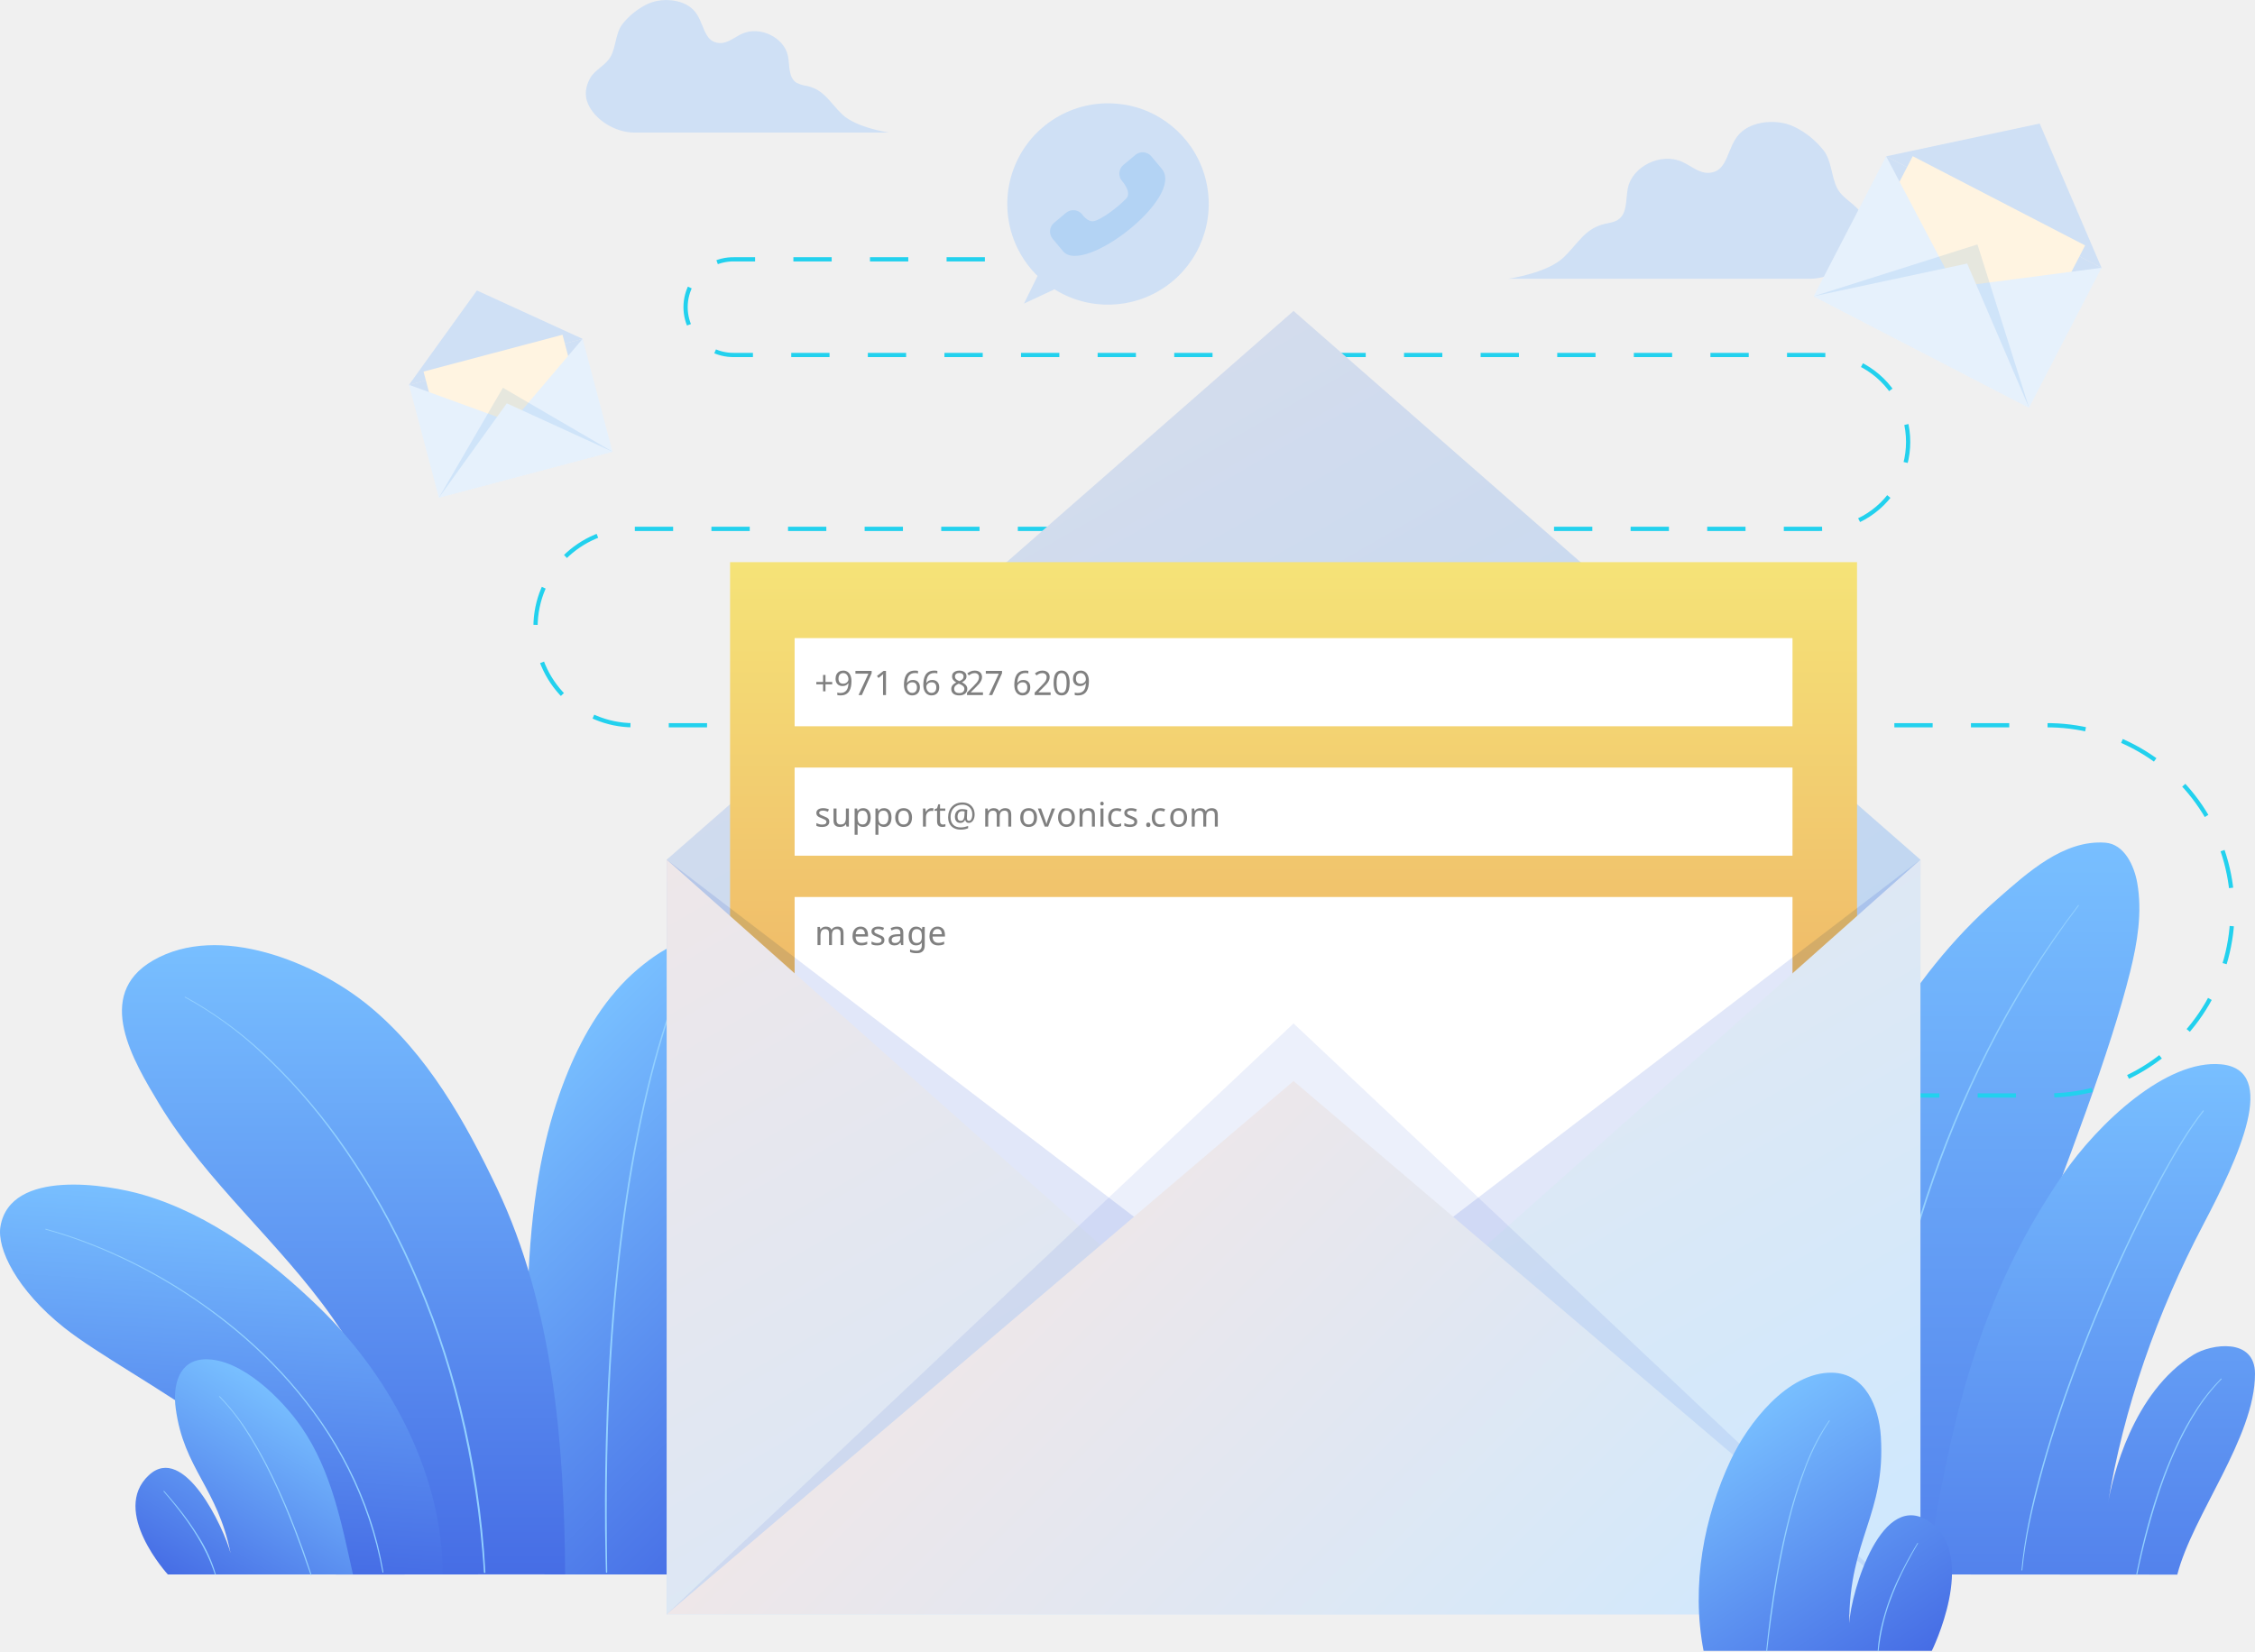
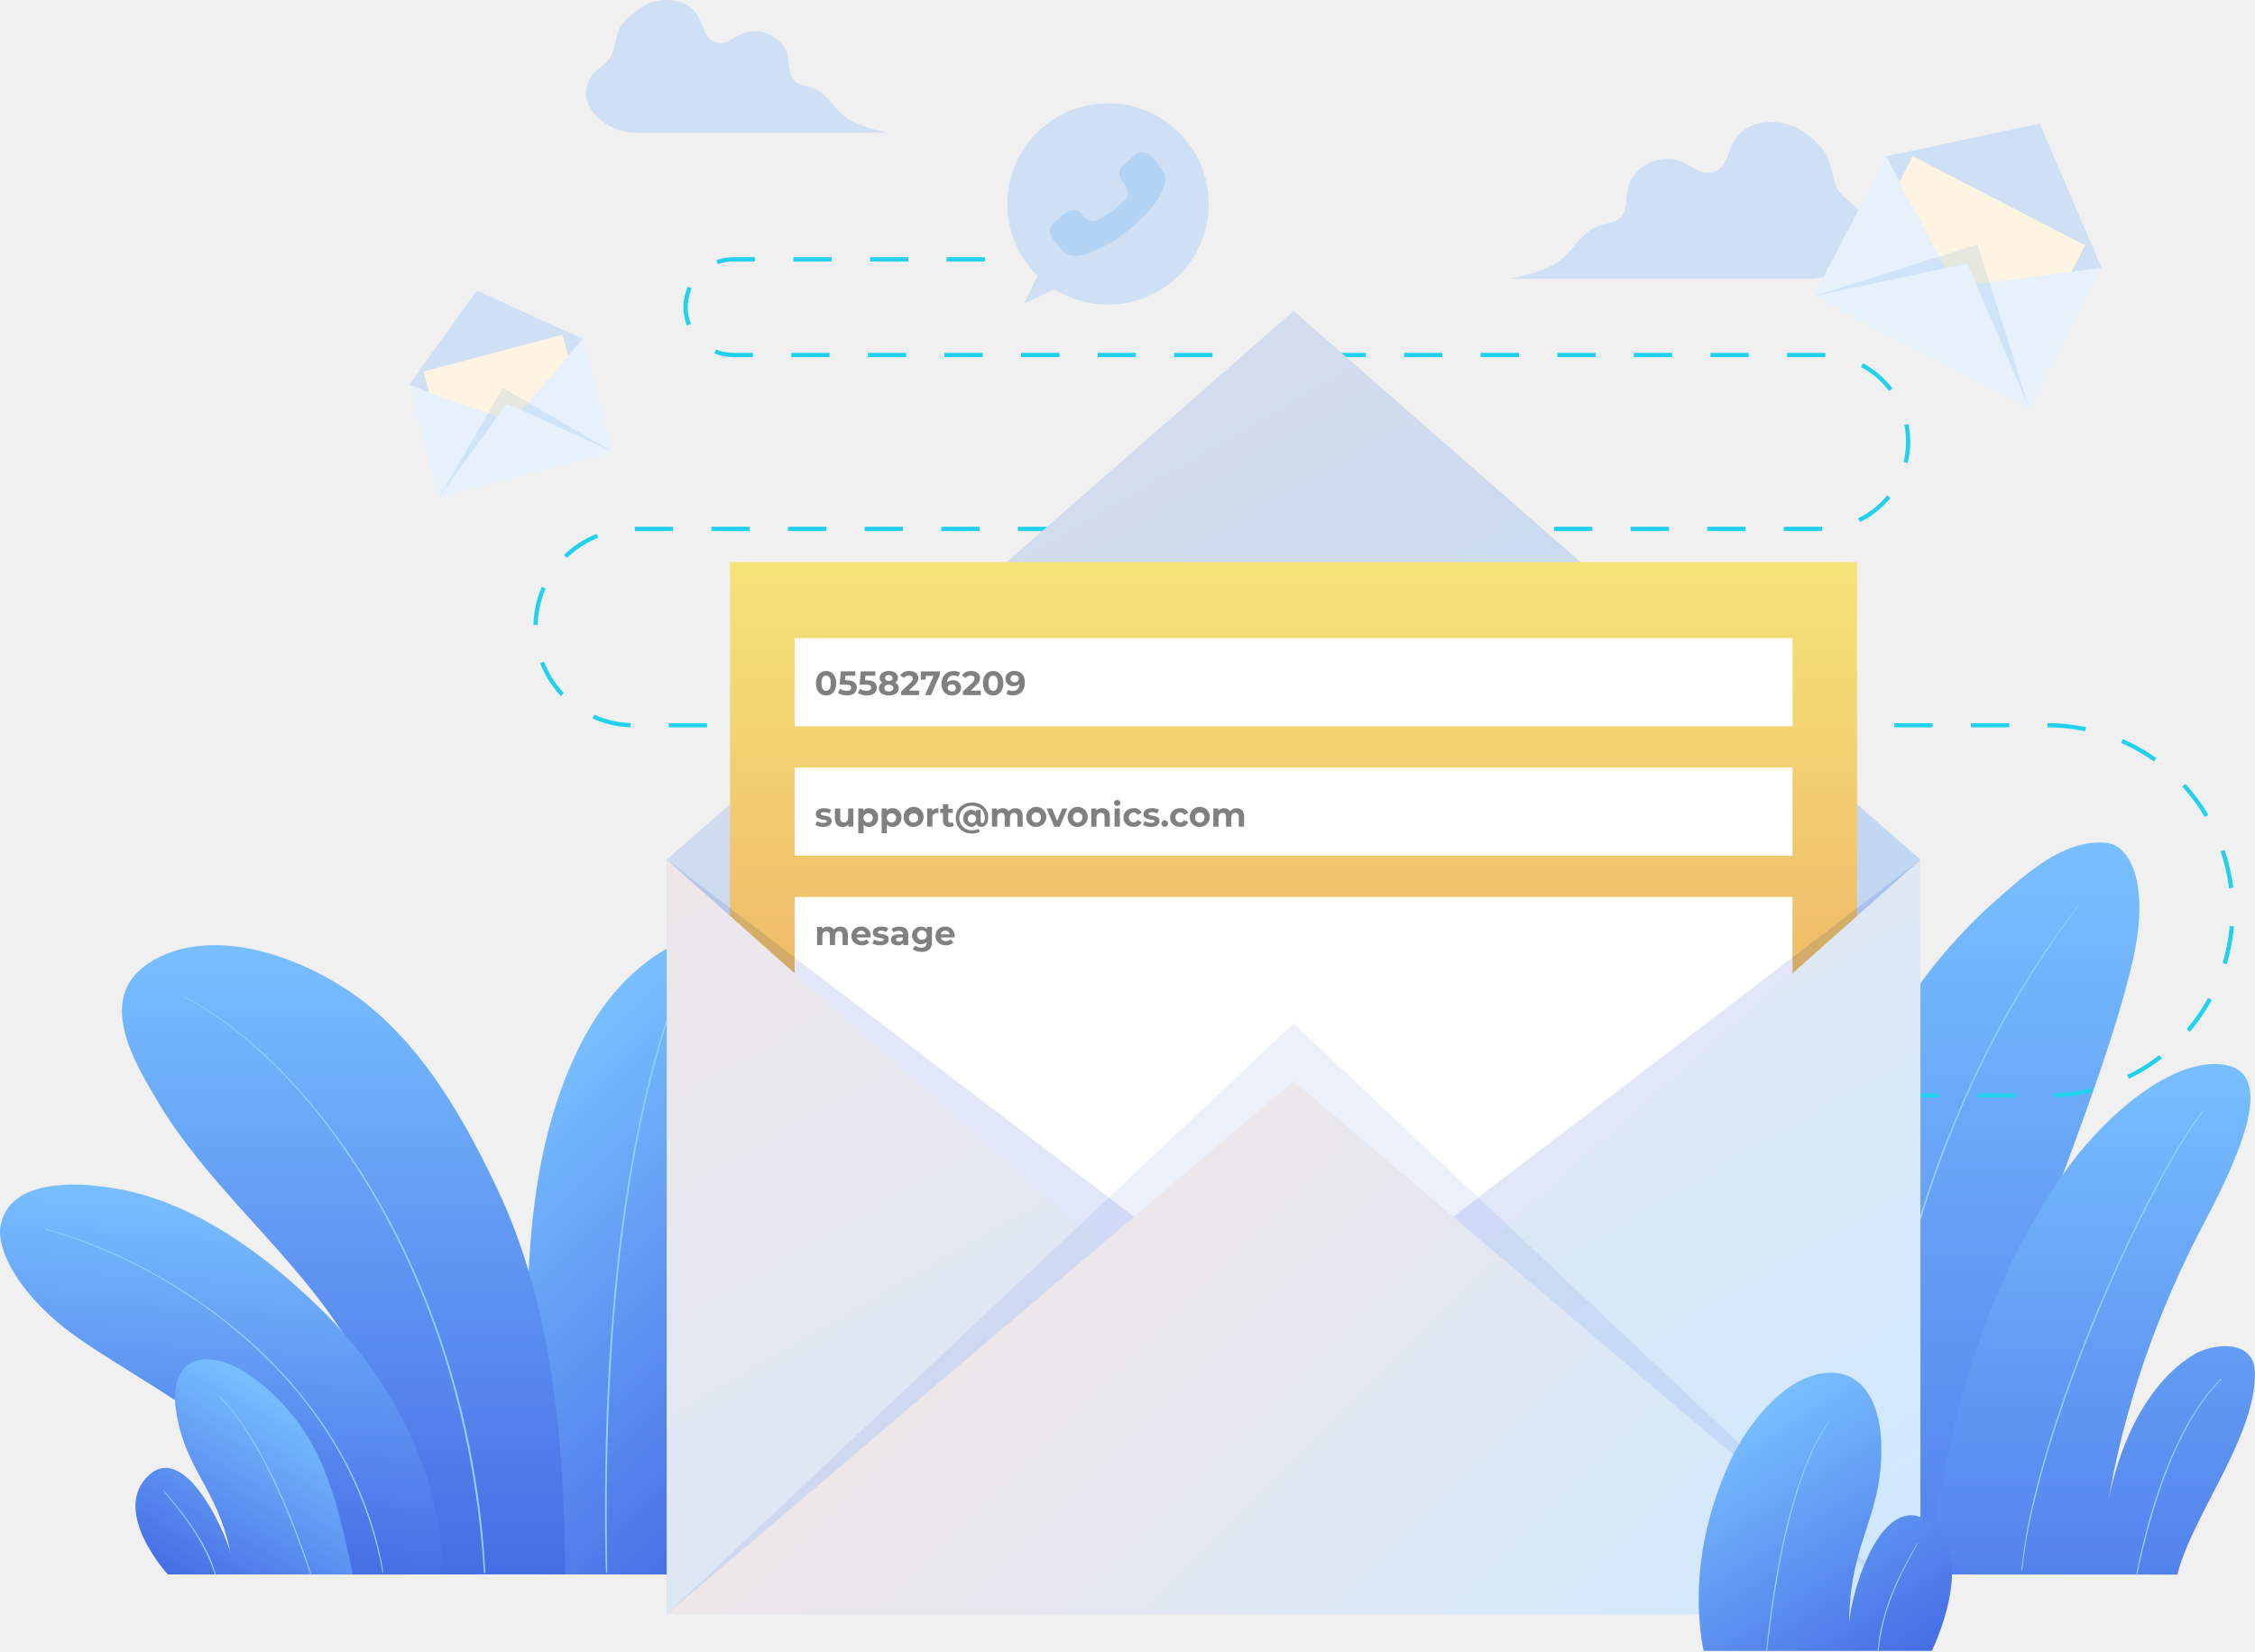
<svg xmlns="http://www.w3.org/2000/svg" xmlns:xlink="http://www.w3.org/1999/xlink" viewBox="0 0 1066.28 781.03">
  <defs>
-     <style>.cls-1{isolation:isolate;}.cls-2{fill:url(#linear-gradient);}.cls-3{fill:#92d0ff;}.cls-4{fill:url(#linear-gradient-2);}.cls-5{fill:url(#linear-gradient-3);}.cls-6{fill:url(#linear-gradient-4);}.cls-7{fill:url(#linear-gradient-5);}.cls-8{fill:url(#linear-gradient-6);}.cls-10,.cls-9{fill:none;stroke:#22d1ee;stroke-miterlimit:10;stroke-width:2px;}.cls-10{stroke-dasharray:18.11 18.11;}.cls-11{fill:#cfe0f5;}.cls-12{fill:#b3d3f4;}.cls-13{fill:#fff4e1;}.cls-14,.cls-15{fill:#e6f1fc;}.cls-15,.cls-31,.cls-33{mix-blend-mode:multiply;}.cls-16{fill:url(#linear-gradient-7);}.cls-17{fill:url(#linear-gradient-8);}.cls-18{fill:#fff;}.cls-19{font-size:16px;fill:gray;font-family:Montserrat-Light, Montserrat;font-weight:300;}.cls-20{letter-spacing:-0.01em;}.cls-21{letter-spacing:0.01em;}.cls-22{letter-spacing:0em;}.cls-23{letter-spacing:0em;}.cls-24{letter-spacing:0em;}.cls-25{letter-spacing:0.02em;}.cls-26{letter-spacing:0em;}.cls-27{letter-spacing:-0.01em;}.cls-28{letter-spacing:-0.02em;}.cls-29{letter-spacing:-0.01em;}.cls-30{letter-spacing:0em;}.cls-31,.cls-33{fill:#c9d3f4;}.cls-31{opacity:0.55;}.cls-32{fill:url(#linear-gradient-9);}.cls-33{opacity:0.35;}.cls-34{fill:url(#linear-gradient-10);}.cls-35{fill:url(#linear-gradient-11);}</style>
+     <style>.cls-1{isolation:isolate;}.cls-2{fill:url(#linear-gradient);}.cls-3{fill:#92d0ff;}.cls-4{fill:url(#linear-gradient-2);}.cls-5{fill:url(#linear-gradient-3);}.cls-6{fill:url(#linear-gradient-4);}.cls-7{fill:url(#linear-gradient-5);}.cls-8{fill:url(#linear-gradient-6);}.cls-10,.cls-9{fill:none;stroke:#22d1ee;stroke-miterlimit:10;stroke-width:2px;}.cls-10{stroke-dasharray:18.11 18.11;}.cls-11{fill:#cfe0f5;}.cls-12{fill:#b3d3f4;}.cls-13{fill:#fff4e1;}.cls-14,.cls-15{fill:#e6f1fc;}.cls-15,.cls-20,.cls-22{mix-blend-mode:multiply;}.cls-16{fill:url(#linear-gradient-7);}.cls-17{fill:url(#linear-gradient-8);}.cls-18{fill:#fff;}.cls-19{fill:gray;}.cls-20,.cls-22{fill:#c9d3f4;}.cls-20{opacity:0.55;}.cls-21{fill:url(#linear-gradient-9);}.cls-22{opacity:0.35;}.cls-23{fill:url(#linear-gradient-10);}.cls-24{fill:url(#linear-gradient-11);}</style>
    <linearGradient id="linear-gradient" x1="923.81" y1="744.69" x2="923.81" y2="398.51" gradientUnits="userSpaceOnUse">
      <stop offset="0" stop-color="#5382ec" />
      <stop offset="1" stop-color="#78bfff" />
    </linearGradient>
    <linearGradient id="linear-gradient-2" x1="988.49" y1="744.69" x2="988.49" y2="503.24" xlink:href="#linear-gradient" />
    <linearGradient id="linear-gradient-3" x1="389.99" y1="686.66" x2="231.42" y2="528.09" gradientUnits="userSpaceOnUse">
      <stop offset="0" stop-color="#466de5" />
      <stop offset="1" stop-color="#78bfff" />
    </linearGradient>
    <linearGradient id="linear-gradient-4" x1="162.46" y1="744.69" x2="162.46" y2="447" xlink:href="#linear-gradient-3" />
    <linearGradient id="linear-gradient-5" x1="452.66" y1="753.54" x2="452.66" y2="577.63" gradientTransform="translate(-301.91 -41.36) rotate(3.82)" xlink:href="#linear-gradient-3" />
    <linearGradient id="linear-gradient-6" x1="93.82" y1="753.06" x2="144.4" y2="665.45" xlink:href="#linear-gradient-3" />
    <linearGradient id="linear-gradient-7" x1="763.03" y1="847.24" x2="422.01" y2="256.57" gradientUnits="userSpaceOnUse">
      <stop offset="0" stop-color="#b3d3f4" />
      <stop offset="1" stop-color="#d3dced" />
    </linearGradient>
    <linearGradient id="linear-gradient-8" x1="611.67" y1="261.16" x2="611.67" y2="718.78" gradientUnits="userSpaceOnUse">
      <stop offset="0" stop-color="#f5e478" />
      <stop offset="1" stop-color="#e98756" />
    </linearGradient>
    <linearGradient id="linear-gradient-9" x1="763.03" y1="847.24" x2="460.3" y2="322.88" gradientUnits="userSpaceOnUse">
      <stop offset="0" stop-color="#cde8ff" />
      <stop offset="1" stop-color="#eee7e9" />
    </linearGradient>
    <linearGradient id="linear-gradient-10" x1="759.87" y1="911.7" x2="463.46" y2="615.3" xlink:href="#linear-gradient-9" />
    <linearGradient id="linear-gradient-11" x1="1188.71" y1="789.86" x2="1252.92" y2="678.64" gradientTransform="matrix(-1, 0, 0.21, 1, 1920.5, 0)" xlink:href="#linear-gradient-3" />
  </defs>
  <g class="cls-1">
    <g id="Layer_2" data-name="Layer 2">
      <g id="Layer_4" data-name="Layer 4">
        <path class="cls-2" d="M836.29,744.69C833.09,634.56,858,500.9,944.74,425c13.93-12.17,31-27.86,50.71-26.43,9.2.67,13.76,11.18,15.14,19,2.47,13.93.07,28.26-3.33,42-18.78,75.84-80.72,208.6-96.56,285.11" />
        <path class="cls-3" d="M982.63,428.17a436.05,436.05,0,0,0-43.09,68.65,505.39,505.39,0,0,0-28.88,69.73,556.67,556.67,0,0,0-17.58,67.1,545,545,0,0,0-8.31,58.58,379.92,379.92,0,0,0-1.47,46c.06,1.52.14,3,.2,4.55,0,.35.56.35.55,0a379.35,379.35,0,0,1,1-44.09,536.18,536.18,0,0,1,7.41-57.45,560.3,560.3,0,0,1,16.14-65.74,511.54,511.54,0,0,1,27.59-70.36,453.07,453.07,0,0,1,40.69-68.56q3-4.14,6.09-8.22c.15-.2-.19-.4-.35-.2Z" />
        <path class="cls-4" d="M910.7,744.69c11.62-71.28,23.81-129.48,64.66-189,16.8-24.5,49.17-54.78,74.93-52.28,27.63,2.69,8,44.45-8.37,75.61-21.87,41.57-37.81,86.81-45.34,133.17,2.27-14,12-53.74,40.61-71.42,8.41-5.19,29.09-8.22,29.09,9,0,30.24-29.4,66.57-36.75,95" />
        <path class="cls-3" d="M1041.67,525.21c-6.89,8.74-12.59,18.43-18,28.12-7.55,13.46-14.4,27.32-20.86,41.33q-11,23.8-20.29,48.31c-6.22,16.36-11.88,32.94-16.63,49.78-4.16,14.74-7.71,29.73-9.52,45-.2,1.62-.35,3.25-.51,4.87,0,.26.38.26.4,0,1.45-14.89,4.83-29.66,8.71-44.08,4.48-16.66,9.92-33.07,15.89-49.25q9.13-24.72,20-48.77c6.44-14.3,13.3-28.41,20.76-42.2,5.59-10.33,11.46-20.63,18.42-30.11.65-.88,1.31-1.76,2-2.62.18-.23-.14-.56-.33-.33Z" />
        <path class="cls-3" d="M1050.14,652.11a87.56,87.56,0,0,0-11.05,13.61,135.31,135.31,0,0,0-9.4,16.74,197.4,197.4,0,0,0-7.8,18.86c-2.38,6.63-4.47,13.37-6.33,20.16s-3.51,13.67-4.91,20.58l-.51,2.56c-.06.31.41.44.47.13a342.43,342.43,0,0,1,10.93-40.6c4.31-12.48,9.55-24.78,16.61-36a92,92,0,0,1,12.28-15.77c.19-.19-.1-.49-.29-.3Z" />
        <path class="cls-5" d="M257.43,744.69c-16.8-139-4.6-199.5,11.22-238,7.38-17.94,18-35.7,33-48.36,60-50.63,58.17,47.81,55.35,77.65-6.42,68-23.46,140.63-25,208.7" />
        <path class="cls-6" d="M203.36,744.69c-1.91-43.72-21.42-86.36-46.27-121.64-25-35.48-59.36-63.78-81.87-101-12-20-31.13-51.36-2.92-67.73,31.28-18.15,77.23.88,102.38,21.63C202,498.48,220,530.46,235,562c26.51,55.77,31.83,120.89,32.24,182.65" />
        <path class="cls-7" d="M209.32,744.69c.12-44.5-22.54-91.47-58.34-126.22-23.39-22.71-51.37-44-83.27-53.35-16.57-4.87-62.86-12.57-67.5,15-1.76,10.43,7.65,30,30.2,47.9,31.35,24.82,118,63.42,128.41,116.71" />
        <path class="cls-3" d="M21.51,581.58q9.19,2.52,18.13,5.88c6.45,2.41,12.79,5.12,19,8.08q9.87,4.69,19.3,10.24,9.78,5.75,19,12.33,9.63,6.87,18.55,14.63a227.71,227.71,0,0,1,17.16,16.59,209.38,209.38,0,0,1,15.63,18.91,192.28,192.28,0,0,1,13.25,20.82,183.36,183.36,0,0,1,10.65,23.14,179.23,179.23,0,0,1,7.42,25.09c.46,2.12.88,4.24,1.27,6.38,0,.27.46.15.41-.12a170.31,170.31,0,0,0-6.44-25.74A176.76,176.76,0,0,0,165,694.33a188.48,188.48,0,0,0-12.77-21.51,205.91,205.91,0,0,0-15-19.28,222.92,222.92,0,0,0-17-17.34c-5.8-5.3-11.88-10.31-18.17-15s-12.54-8.93-19.1-13q-9.47-5.81-19.4-10.78-9.36-4.68-19.08-8.55c-6.06-2.41-12.22-4.57-18.47-6.42-1.46-.43-2.91-.85-4.37-1.24a.18.18,0,0,0-.1.35Z" />
        <path class="cls-3" d="M87.39,471.75A175.32,175.32,0,0,1,123.58,498a269.62,269.62,0,0,1,35.48,40.27,341.49,341.49,0,0,1,31.57,53.42,387.44,387.44,0,0,1,24.16,65.5,435.54,435.54,0,0,1,13.27,76.39q.44,5,.75,10.06c0,.46.74.46.71,0a414.82,414.82,0,0,0-11.62-77.88,391.34,391.34,0,0,0-23.08-66.88,348.73,348.73,0,0,0-31.23-55.35,278.88,278.88,0,0,0-35.38-41.91,187.25,187.25,0,0,0-36.29-27.78q-2.15-1.23-4.34-2.39c-.21-.11-.4.21-.19.33Z" />
        <path class="cls-3" d="M324.32,457.47a378.4,378.4,0,0,0-16.87,51.39,576.08,576.08,0,0,0-11.33,56.58c-2.95,19.32-5.1,38.75-6.65,58.23s-2.51,38.78-3,58.2c-.46,18.44-.58,36.91-.13,55.36.05,2.13.11,4.25.17,6.38a.31.31,0,0,0,.62,0c-.28-18.19-.37-36.38,0-54.57q.56-28.89,2.57-57.72c1.41-19.75,3.41-39.47,6.2-59.07,2.7-19,6.13-37.88,10.59-56.54a414.52,414.52,0,0,1,15.95-52.19c.76-2,1.54-4,2.34-5.93.11-.28-.34-.4-.45-.12Z" />
        <path class="cls-8" d="M166.91,744.69c-5.37-24-10.09-49-24.39-69.7-9.36-13.52-28.44-32.37-45.42-32.07-12.63.22-15.5,12.36-14,23.3,3.85,28.65,19.74,37.4,25.91,68.38-3.07-11.73-22-52.38-38.65-36.84-18.28,17.09,9,46.93,9,46.93" />
        <path class="cls-3" d="M77.35,705.45c7.77,9,15.16,18.64,20.34,29.43a81.36,81.36,0,0,1,3.94,9.86.22.22,0,0,0,.42-.11,69,69,0,0,0-7.72-17.21,131.47,131.47,0,0,0-10.68-15.1c-2-2.43-4-4.79-6.05-7.12-.15-.17-.4.08-.25.25Z" />
        <path class="cls-3" d="M103.63,660.64a100.37,100.37,0,0,1,12.66,16.08,188.56,188.56,0,0,1,10.76,19c3.17,6.35,6.08,12.83,8.79,19.39,2.32,5.6,4.49,11.26,6.55,17,1.41,3.9,2.75,7.82,4.12,11.73l.33,1c.09.27.51.16.42-.11-1.23-3.7-2.42-7.4-3.71-11.07q-3-8.35-6.3-16.57c-2.64-6.5-5.47-12.92-8.56-19.23A201.25,201.25,0,0,0,118,678.48a108.08,108.08,0,0,0-12.47-16.4c-.54-.58-1.09-1.14-1.65-1.7a.18.18,0,0,0-.26.26Z" />
        <line class="cls-9" x1="654.49" y1="518.14" x2="663.49" y2="518.14" />
        <path class="cls-10" d="M681.6,518.14H967.13a87.56,87.56,0,1,0,0-175.11H299.66a46.44,46.44,0,1,1,0-92.88H860.5a41.13,41.13,0,1,0,0-82.25H347.28a22.63,22.63,0,1,1,0-45.25H478.44" />
        <line class="cls-9" x1="487.5" y1="122.65" x2="496.5" y2="122.65" />
        <path class="cls-11" d="M531.82,49.53a47.62,47.62,0,0,0-41.2,81l-6.43,13.06,14.43-6.75a47.64,47.64,0,1,0,33.2-87.35Z" />
        <path class="cls-12" d="M502.67,118.83l-4.93-5.9a5.36,5.36,0,0,1,.69-7.55l5.66-4.73a5.37,5.37,0,0,1,7.56.68s2.61,3.94,5.69,3.24c3.49-.8,11.09-6.35,15.18-10.65,2.88-3-2-8.37-2-8.37a5.36,5.36,0,0,1,.68-7.55l5.67-4.73a5.37,5.37,0,0,1,7.55.68l4.92,5.9C560.48,93.15,512.33,130.42,502.67,118.83Z" />
        <path class="cls-11" d="M739.38,121.74c7.06-6.78,10-13.74,19.7-15.92,2-.44,4.1-.69,5.81-1.76,4.73-2.94,3.77-9.65,4.83-15,2.09-10.47,15.76-17.08,25.79-12.48,4.19,1.93,8,5.48,12.64,5.17,9.28-.63,8.17-12.08,14.51-18.61,6-6.17,18.19-7,26-3.06a39.85,39.85,0,0,1,13.67,11.1c3.78,4.89,3.61,12.45,6.39,17.83,2.66,5.22,9,7.48,11.79,12.6,2.4,4.45,3.14,9.17,1.18,13.87-4,9.51-15.59,16.38-26.14,16.38H713.1S731.51,129.28,739.38,121.74Z" />
        <path class="cls-11" d="M398.24,54.09c-6-5.72-8.44-11.6-16.66-13.44a15.65,15.65,0,0,1-4.91-1.49c-4-2.49-3.18-8.16-4.08-12.65C370.82,17.67,359.27,12.08,350.8,16c-3.55,1.63-6.76,4.63-10.69,4.36-7.84-.53-6.9-10.21-12.26-15.72-5.07-5.22-15.38-5.9-22-2.59a33.76,33.76,0,0,0-11.56,9.38c-3.19,4.13-3,10.52-5.4,15.07s-7.61,6.32-9.95,10.65c-2,3.76-2.66,7.75-1,11.72,3.35,8,13.18,13.84,22.09,13.84H420.44S404.88,60.47,398.24,54.09Z" />
        <polygon class="cls-11" points="953.51 184.1 869.85 139.33 891.88 73.93 993.71 126.65 953.51 184.1" />
        <polygon class="cls-11" points="993.71 126.65 891.88 73.93 964.46 58.43 993.71 126.65" />
        <rect class="cls-13" x="881.45" y="90.67" width="91.8" height="77.54" transform="translate(163.34 -411.88) rotate(27.37)" />
        <polygon class="cls-14" points="891.88 73.93 857.6 140.13 924.44 135.73 891.88 73.93" />
        <polygon class="cls-14" points="993.71 126.65 959.43 192.85 924.44 135.73 993.71 126.65" />
        <polygon class="cls-15" points="959.43 192.85 857.6 140.13 935.04 115.6 959.43 192.85" />
        <polygon class="cls-14" points="959.43 192.85 857.6 140.13 930.19 124.64 959.43 192.85" />
        <polygon class="cls-11" points="282.02 211.78 213.85 228.85 193.39 182.01 275.49 160.27 282.02 211.78" />
        <polygon class="cls-11" points="275.49 160.27 193.39 182.01 225.5 137.39 275.49 160.27" />
        <rect class="cls-13" x="206.48" y="166.1" width="67.99" height="57.43" transform="translate(-41.87 68.07) rotate(-14.84)" />
        <polygon class="cls-14" points="193.39 182.01 207.53 235.39 242.01 199.71 193.39 182.01" />
        <polygon class="cls-14" points="275.49 160.27 289.62 213.64 242.01 199.71 275.49 160.27" />
        <polygon class="cls-15" points="289.62 213.64 207.53 235.39 237.8 183.4 289.62 213.64" />
        <polygon class="cls-14" points="289.62 213.64 207.53 235.39 239.64 190.77 289.62 213.64" />
        <polygon class="cls-16" points="611.66 147.07 315.26 406.61 315.26 763.5 908.07 763.5 908.07 406.61 611.66 147.07" />
        <rect class="cls-17" x="345.22" y="265.89" width="532.88" height="460.78" />
        <rect class="cls-18" x="375.74" y="301.82" width="471.85" height="41.69" />
        <rect class="cls-18" x="375.74" y="363.04" width="471.85" height="41.69" />
        <rect class="cls-18" x="375.74" y="424.27" width="471.85" height="247.93" />
-         <text class="cls-19" transform="translate(385.2 328.76)">+<tspan class="cls-20" x="9.1" y="0">9</tspan>
-           <tspan class="cls-21" x="18.59" y="0">7</tspan>
-           <tspan class="cls-22" x="28.05" y="0">1 66 8</tspan>
-           <tspan class="cls-23" x="71.29" y="0">2</tspan>
-           <tspan x="80.24" y="0">7 6</tspan>
-           <tspan class="cls-23" x="103.28" y="0">2</tspan>
-           <tspan class="cls-24" x="112.22" y="0">09</tspan>
-         </text>
-         <text class="cls-19" transform="translate(385.2 390.98)">suppo<tspan class="cls-25" x="49.87" y="0">r</tspan>
-           <tspan x="56.42" y="0">t@</tspan>
-           <tspan class="cls-26" x="79.31" y="0">m</tspan>
-           <tspan class="cls-27" x="96.35" y="0">ov</tspan>
-           <tspan x="114.24" y="0">onics</tspan>
-           <tspan class="cls-28" x="155.63" y="0">.</tspan>
-           <tspan class="cls-29" x="158.56" y="0">c</tspan>
-           <tspan x="167.29" y="0">om</tspan>
-         </text>
-         <text class="cls-19" transform="translate(385.2 447)">
-           <tspan class="cls-30">m</tspan>
-           <tspan x="17.04" y="0">es</tspan>
-           <tspan class="cls-26" x="34.24" y="0">a</tspan>
-           <tspan x="43.58" y="0">ge</tspan>
-         </text>
-         <polygon class="cls-31" points="611.66 633.19 315.26 406.61 315.26 726.67 908.07 726.67 908.07 406.61 611.66 633.19" />
-         <polygon class="cls-32" points="611.66 670.07 315.26 406.61 315.26 763.5 908.07 763.5 908.07 406.61 611.66 670.07" />
-         <polygon class="cls-33" points="611.66 484.07 315.26 763.5 908.07 763.5 611.66 484.07" />
-         <polygon class="cls-34" points="611.66 511.3 315.26 763.5 908.07 763.5 611.66 511.3" />
-         <path class="cls-35" d="M805.54,780.82c-6-31.26.26-63.37,12.76-90.1,8.17-17.48,27-41.84,48-41.46,15.61.29,22.16,16,23.06,30.12,2.37,37-15,48.35-14.94,88.41.87-15.18,15.55-64.44,38.47-47.63,22.44,16.46.57,60.66.57,60.66" />
+         <path class="cls-19" d="M385.82,323.16c0-3.7,2.05-5.8,4.8-5.8s4.81,2.1,4.81,5.8-2,5.79-4.81,5.79S385.82,326.86,385.82,323.16Zm7,0c0-2.55-.9-3.6-2.2-3.6s-2.17,1.05-2.17,3.6.89,3.6,2.17,3.6S392.82,325.7,392.82,323.16Z" />
+         <path class="cls-19" d="M405.15,325.24c0,2-1.45,3.71-4.65,3.71a7.74,7.74,0,0,1-4.28-1.2l1-2a5.36,5.36,0,0,0,3.18,1c1.3,0,2.1-.55,2.1-1.46s-.58-1.46-2.61-1.46h-2.87l.58-6.3h6.84v2.08h-4.68l-.17,2.13h.91C403.84,321.77,405.15,323.26,405.15,325.24Z" />
+         <path class="cls-19" d="M414.59,325.24c0,2-1.45,3.71-4.65,3.71a7.74,7.74,0,0,1-4.28-1.2l1-2a5.36,5.36,0,0,0,3.18,1c1.3,0,2.1-.55,2.1-1.46s-.58-1.46-2.61-1.46h-2.87l.58-6.3h6.84v2.08h-4.68l-.17,2.13H410C413.28,321.77,414.59,323.26,414.59,325.24Z" />
+         <path class="cls-19" d="M425,325.51c0,2.11-1.89,3.44-4.74,3.44s-4.71-1.33-4.71-3.44a2.86,2.86,0,0,1,1.7-2.64,2.6,2.6,0,0,1-1.3-2.3c0-2,1.76-3.21,4.31-3.21s4.34,1.24,4.34,3.21a2.59,2.59,0,0,1-1.32,2.3A2.85,2.85,0,0,1,425,325.51Zm-2.63-.08c0-1-.82-1.6-2.11-1.6s-2.08.61-2.08,1.6.8,1.62,2.08,1.62S422.4,326.42,422.4,325.43Zm-3.84-4.75c0,.85.67,1.37,1.73,1.37s1.76-.52,1.76-1.37-.71-1.41-1.76-1.41S418.56,319.8,418.56,320.68Z" />
+         <path class="cls-19" d="M434.58,326.65v2.11h-8.47v-1.68l4.32-4.08c1-.95,1.17-1.52,1.17-2.07,0-.88-.61-1.39-1.79-1.39a2.74,2.74,0,0,0-2.32,1.12l-1.89-1.21a5.19,5.19,0,0,1,4.45-2.09c2.49,0,4.16,1.28,4.16,3.32,0,1.09-.31,2.08-1.87,3.53l-2.58,2.44Z" />
+         <path class="cls-19" d="M444.39,317.56v1.68l-4.17,9.52h-2.81l4-9.09h-3.71v1.82h-2.3v-3.93Z" />
+         <path class="cls-19" d="M454.47,325.22c0,2.29-1.88,3.73-4.25,3.73-3.09,0-5-1.93-5-5.55,0-3.87,2.34-6,5.72-6a6.11,6.11,0,0,1,3.12.77l-1,1.91a3.69,3.69,0,0,0-2.1-.56c-1.87,0-3.07,1.1-3.15,3.25a3.78,3.78,0,0,1,2.77-1A3.56,3.56,0,0,1,454.47,325.22Zm-2.52.13a1.69,1.69,0,0,0-1.9-1.68,1.76,1.76,0,0,0-1.94,1.68c0,1,.72,1.67,2,1.67A1.68,1.68,0,0,0,452,325.35Z" />
+         <path class="cls-19" d="M463.78,326.65v2.11h-8.47v-1.68l4.32-4.08c1-.95,1.17-1.52,1.17-2.07,0-.88-.61-1.39-1.79-1.39a2.74,2.74,0,0,0-2.32,1.12l-1.89-1.21a5.19,5.19,0,0,1,4.45-2.09c2.49,0,4.16,1.28,4.16,3.32,0,1.09-.31,2.08-1.87,3.53L459,326.65Z" />
+         <path class="cls-19" d="M464.81,323.16c0-3.7,2.05-5.8,4.81-5.8s4.8,2.1,4.8,5.8-2,5.79-4.8,5.79S464.81,326.86,464.81,323.16Zm7,0c0-2.55-.9-3.6-2.19-3.6s-2.18,1.05-2.18,3.6.89,3.6,2.18,3.6S471.81,325.7,471.81,323.16Z" />
+         <path class="cls-19" d="M484.62,322.92c0,3.87-2.32,6-5.71,6a5.93,5.93,0,0,1-3.1-.77l1-1.9a3.55,3.55,0,0,0,2.09.56c1.86,0,3.08-1.1,3.16-3.27a3.83,3.83,0,0,1-2.79,1,3.55,3.55,0,0,1-3.86-3.49c0-2.29,1.88-3.73,4.25-3.73C482.72,317.36,484.62,319.3,484.62,322.92ZM481.73,321c0-1-.72-1.67-2-1.67a1.69,1.69,0,1,0,0,3.35A1.74,1.74,0,0,0,481.73,321Z" />
+         <path class="cls-19" d="M385.52,390.18l.83-1.79a6,6,0,0,0,3,.83c1.16,0,1.59-.31,1.59-.79,0-1.4-5.2,0-5.2-3.41,0-1.63,1.47-2.78,4-2.78A7.11,7.11,0,0,1,393,383l-.84,1.78a4.93,4.93,0,0,0-2.48-.64c-1.12,0-1.6.35-1.6.8,0,1.47,5.2.05,5.2,3.44,0,1.6-1.49,2.74-4.06,2.74A7.37,7.37,0,0,1,385.52,390.18Z" />
+         <path class="cls-19" d="M403.52,382.37V391h-2.37v-1a3.44,3.44,0,0,1-2.67,1.16c-2.16,0-3.68-1.22-3.68-3.88v-4.86h2.5v4.5c0,1.44.64,2.08,1.74,2.08s2-.74,2-2.32v-4.26Z" />
+         <path class="cls-19" d="M415.22,386.67a4.18,4.18,0,0,1-4.29,4.44,3.35,3.35,0,0,1-2.59-1v4h-2.5V382.37h2.38v1a3.37,3.37,0,0,1,2.71-1.12A4.18,4.18,0,0,1,415.22,386.67Zm-2.53,0a2.2,2.2,0,1,0-2.19,2.39A2.17,2.17,0,0,0,412.69,386.67Z" />
+         <path class="cls-19" d="M426.26,386.67a4.18,4.18,0,0,1-4.29,4.44,3.39,3.39,0,0,1-2.6-1v4h-2.49V382.37h2.38v1a3.37,3.37,0,0,1,2.71-1.12A4.18,4.18,0,0,1,426.26,386.67Zm-2.53,0a2.2,2.2,0,1,0-2.19,2.39A2.17,2.17,0,0,0,423.73,386.67Z" />
+         <path class="cls-19" d="M427.28,386.67a4.74,4.74,0,1,1,4.74,4.44A4.43,4.43,0,0,1,427.28,386.67Zm6.93,0a2.21,2.21,0,1,0-2.19,2.39A2.17,2.17,0,0,0,434.21,386.67Z" />
+         <path class="cls-19" d="M443.74,382.24v2.3c-.2,0-.36,0-.56,0a2.11,2.11,0,0,0-2.28,2.4V391h-2.5v-8.61h2.38v1.13A3.49,3.49,0,0,1,443.74,382.24Z" />
+         <path class="cls-19" d="M451.09,390.56a3.56,3.56,0,0,1-2,.55c-2,0-3.22-1-3.22-3.09v-3.54h-1.33v-1.92h1.33v-2.1h2.5v2.1h2.14v1.92h-2.14V388a1,1,0,0,0,1.07,1.13,1.69,1.69,0,0,0,1-.32Z" />
+         <path class="cls-19" d="M467.28,386.59c0,2.87-1.31,4.5-3.28,4.5a2.13,2.13,0,0,1-2.19-1.39,3,3,0,0,1-2.74,1.39,4.06,4.06,0,0,1,0-8.08,3.1,3.1,0,0,1,2.47,1.05v-.94h2.17v5.19c0,.76.34,1,.77,1,.74,0,1.19-.85,1.19-2.7,0-3.25-2.4-5.5-6-5.5a5.81,5.81,0,1,0-.06,11.61,7.34,7.34,0,0,0,3.15-.7l.51,1.47a8.74,8.74,0,0,1-3.66.77c-4.63,0-7.68-3.14-7.68-7.37s3.09-7.3,7.74-7.3S467.28,382.58,467.28,386.59Zm-5.71.45a2,2,0,1,0-2,2.21A2,2,0,0,0,461.57,387Z" />
+         <path class="cls-19" d="M483.6,386.05V391h-2.49v-4.55c0-1.39-.63-2-1.64-2s-1.9.72-1.9,2.26V391h-2.5v-4.55c0-1.39-.59-2-1.63-2s-1.89.72-1.89,2.26V391h-2.5v-8.61h2.39v1a3.47,3.47,0,0,1,2.7-1.12,3.22,3.22,0,0,1,2.84,1.41,3.88,3.88,0,0,1,3.1-1.41C482.13,382.24,483.6,383.42,483.6,386.05Z" />
+         <path class="cls-19" d="M485.29,386.67a4.74,4.74,0,1,1,4.74,4.44A4.43,4.43,0,0,1,485.29,386.67Zm6.93,0a2.21,2.21,0,1,0-4.4,0,2.21,2.21,0,1,0,4.4,0Z" />
+         <path class="cls-19" d="M504.72,382.37,501.09,391h-2.58l-3.62-8.61h2.58l2.39,5.86,2.46-5.86Z" />
+         <path class="cls-19" d="M504.86,386.67a4.74,4.74,0,1,1,4.74,4.44A4.43,4.43,0,0,1,504.86,386.67Zm6.93,0a2.21,2.21,0,1,0-4.4,0,2.21,2.21,0,1,0,4.4,0Z" />
+         <path class="cls-19" d="M524.79,386.05V391h-2.5v-4.55c0-1.39-.64-2-1.75-2s-2.06.74-2.06,2.32V391H516v-8.61h2.39v1a3.76,3.76,0,0,1,2.85-1.14C523.25,382.24,524.79,383.42,524.79,386.05Z" />
+         <path class="cls-19" d="M526.73,379.77a1.43,1.43,0,0,1,1.56-1.39,1.41,1.41,0,0,1,1.55,1.35,1.56,1.56,0,0,1-3.11,0Zm.31,2.6h2.49V391H527Z" />
+         <path class="cls-19" d="M531.21,386.67c0-2.59,2-4.43,4.81-4.43a3.94,3.94,0,0,1,3.85,2.19l-1.93,1a2.17,2.17,0,0,0-1.94-1.18,2.39,2.39,0,0,0,0,4.77,2.13,2.13,0,0,0,1.94-1.19l1.93,1.06a4,4,0,0,1-3.85,2.18C533.21,391.11,531.21,389.27,531.21,386.67Z" />
+         <path class="cls-19" d="M540.48,390.18l.83-1.79a6,6,0,0,0,3,.83c1.16,0,1.59-.31,1.59-.79,0-1.4-5.2,0-5.2-3.41,0-1.63,1.47-2.78,4-2.78A7,7,0,0,1,548,383l-.83,1.78a4.93,4.93,0,0,0-2.48-.64c-1.12,0-1.6.35-1.6.8,0,1.47,5.2.05,5.2,3.44,0,1.6-1.49,2.74-4.06,2.74A7.37,7.37,0,0,1,540.48,390.18Z" />
+         <path class="cls-19" d="M549.2,389.54a1.55,1.55,0,0,1,3.1,0,1.55,1.55,0,1,1-3.1,0Z" />
+         <path class="cls-19" d="M553.25,386.67c0-2.59,2-4.43,4.8-4.43a3.94,3.94,0,0,1,3.85,2.19l-1.93,1a2.17,2.17,0,0,0-1.94-1.18,2.39,2.39,0,0,0,0,4.77,2.13,2.13,0,0,0,1.94-1.19l1.93,1.06a4,4,0,0,1-3.85,2.18C555.25,391.11,553.25,389.27,553.25,386.67Z" />
+         <path class="cls-19" d="M562.59,386.67a4.74,4.74,0,1,1,4.74,4.44A4.43,4.43,0,0,1,562.59,386.67Zm6.93,0a2.21,2.21,0,1,0-4.4,0,2.21,2.21,0,1,0,4.4,0Z" />
+         <path class="cls-19" d="M588.26,386.05V391h-2.5v-4.55c0-1.39-.62-2-1.63-2s-1.91.72-1.91,2.26V391h-2.49v-4.55c0-1.39-.59-2-1.64-2s-1.88.72-1.88,2.26V391h-2.5v-8.61h2.38v1a3.48,3.48,0,0,1,2.71-1.12,3.2,3.2,0,0,1,2.83,1.41,3.88,3.88,0,0,1,3.11-1.41C586.79,382.24,588.26,383.42,588.26,386.05Z" />
+         <path class="cls-19" d="M400.9,442.07V447h-2.5v-4.55c0-1.39-.62-2-1.63-2s-1.9.72-1.9,2.26V447h-2.5v-4.55c0-1.39-.59-2-1.63-2s-1.89.72-1.89,2.26V447h-2.5v-8.61h2.39v1a3.47,3.47,0,0,1,2.7-1.12,3.19,3.19,0,0,1,2.83,1.41,3.88,3.88,0,0,1,3.11-1.41C399.43,438.26,400.9,439.44,400.9,442.07Z" />
+         <path class="cls-19" d="M411.62,443.4H405.1a2.3,2.3,0,0,0,2.47,1.72,2.92,2.92,0,0,0,2.16-.83l1.33,1.44a4.53,4.53,0,0,1-3.56,1.4c-3,0-4.91-1.88-4.91-4.44a4.38,4.38,0,0,1,4.59-4.43,4.26,4.26,0,0,1,4.49,4.46C411.67,442.92,411.63,443.19,411.62,443.4Zm-6.55-1.46h4.24a2.15,2.15,0,0,0-4.24,0Z" />
+         <path class="cls-19" d="M412.49,446.2l.84-1.8a5.81,5.81,0,0,0,3,.84c1.15,0,1.58-.31,1.58-.79,0-1.41-5.2,0-5.2-3.41,0-1.63,1.47-2.78,4-2.78A7.09,7.09,0,0,1,420,439l-.83,1.78a5,5,0,0,0-2.48-.64c-1.12,0-1.6.35-1.6.8,0,1.47,5.2.05,5.2,3.44,0,1.6-1.49,2.74-4.07,2.74A7.5,7.5,0,0,1,412.49,446.2Z" />
+         <path class="cls-19" d="M429.44,442.08V447H427.1v-1.08a2.81,2.81,0,0,1-2.62,1.21c-2,0-3.22-1.12-3.22-2.61s1.07-2.58,3.7-2.58h2c0-1.07-.64-1.7-2-1.7a4.17,4.17,0,0,0-2.48.8l-.9-1.74a6.66,6.66,0,0,1,3.72-1C427.92,438.26,429.44,439.47,429.44,442.08Zm-2.5,2.2v-.88h-1.71c-1.17,0-1.53.43-1.53,1s.52,1,1.4,1A1.82,1.82,0,0,0,426.94,444.28Z" />
+         <path class="cls-19" d="M440.67,438.39v7.17c0,3.2-1.73,4.67-4.83,4.67a7.15,7.15,0,0,1-4.23-1.18l1-1.8a5.07,5.07,0,0,0,3,1c1.76,0,2.53-.8,2.53-2.35v-.37a3.55,3.55,0,0,1-2.72,1.07,4.16,4.16,0,1,1,0-8.32,3.44,3.44,0,0,1,2.84,1.23v-1.1Zm-2.46,4a2.27,2.27,0,1,0-2.26,2.11A2.09,2.09,0,0,0,438.21,442.42Z" />
+         <path class="cls-19" d="M451.38,443.4h-6.52a2.3,2.3,0,0,0,2.47,1.72,2.92,2.92,0,0,0,2.16-.83l1.33,1.44a4.53,4.53,0,0,1-3.56,1.4c-3,0-4.91-1.88-4.91-4.44a4.38,4.38,0,0,1,4.59-4.43,4.26,4.26,0,0,1,4.49,4.46C451.43,442.92,451.39,443.19,451.38,443.4Zm-6.55-1.46h4.24a2.15,2.15,0,0,0-4.24,0Z" />
+         <polygon class="cls-20" points="611.66 633.19 315.26 406.61 315.26 726.67 908.07 726.67 908.07 406.61 611.66 633.19" />
+         <polygon class="cls-21" points="611.66 670.07 315.26 406.61 315.26 763.5 908.07 763.5 908.07 406.61 611.66 670.07" />
+         <polygon class="cls-22" points="611.66 484.07 315.26 763.5 908.07 763.5 611.66 484.07" />
+         <polygon class="cls-23" points="611.66 511.3 315.26 763.5 908.07 763.5 611.66 511.3" />
+         <path class="cls-24" d="M805.54,780.82c-6-31.26.26-63.37,12.76-90.1,8.17-17.48,27-41.84,48-41.46,15.61.29,22.16,16,23.06,30.12,2.37,37-15,48.35-14.94,88.41.87-15.18,15.55-64.44,38.47-47.63,22.44,16.46.57,60.66.57,60.66" />
        <path class="cls-3" d="M906.67,729.85a179.42,179.42,0,0,0-9.39,17.44,112.08,112.08,0,0,0-7.41,20.86,70.57,70.57,0,0,0-2,12.67c0,.29.41.28.44,0a97.55,97.55,0,0,1,4.9-22.13,141.4,141.4,0,0,1,8.55-19.4q2.48-4.69,5.17-9.26a.18.18,0,0,0-.31-.18Z" />
        <path class="cls-3" d="M864.85,671.91A98.66,98.66,0,0,0,854,692.5a205.87,205.87,0,0,0-8,24.72c-2.17,8.28-4,16.66-5.5,25.09-1.32,7.27-2.45,14.58-3.44,21.91q-1,7.66-1.78,15.36l-.12,1.24c0,.28.41.28.44,0,.51-4.73,1.1-9.46,1.73-14.18.94-7.13,2-14.25,3.23-21.33,1.46-8.33,3.15-16.62,5.18-24.83a222,222,0,0,1,7.56-24.83,110.28,110.28,0,0,1,10.41-21.37c.48-.74,1-1.47,1.48-2.19.13-.19-.18-.37-.31-.18Z" />
      </g>
    </g>
  </g>
</svg>
